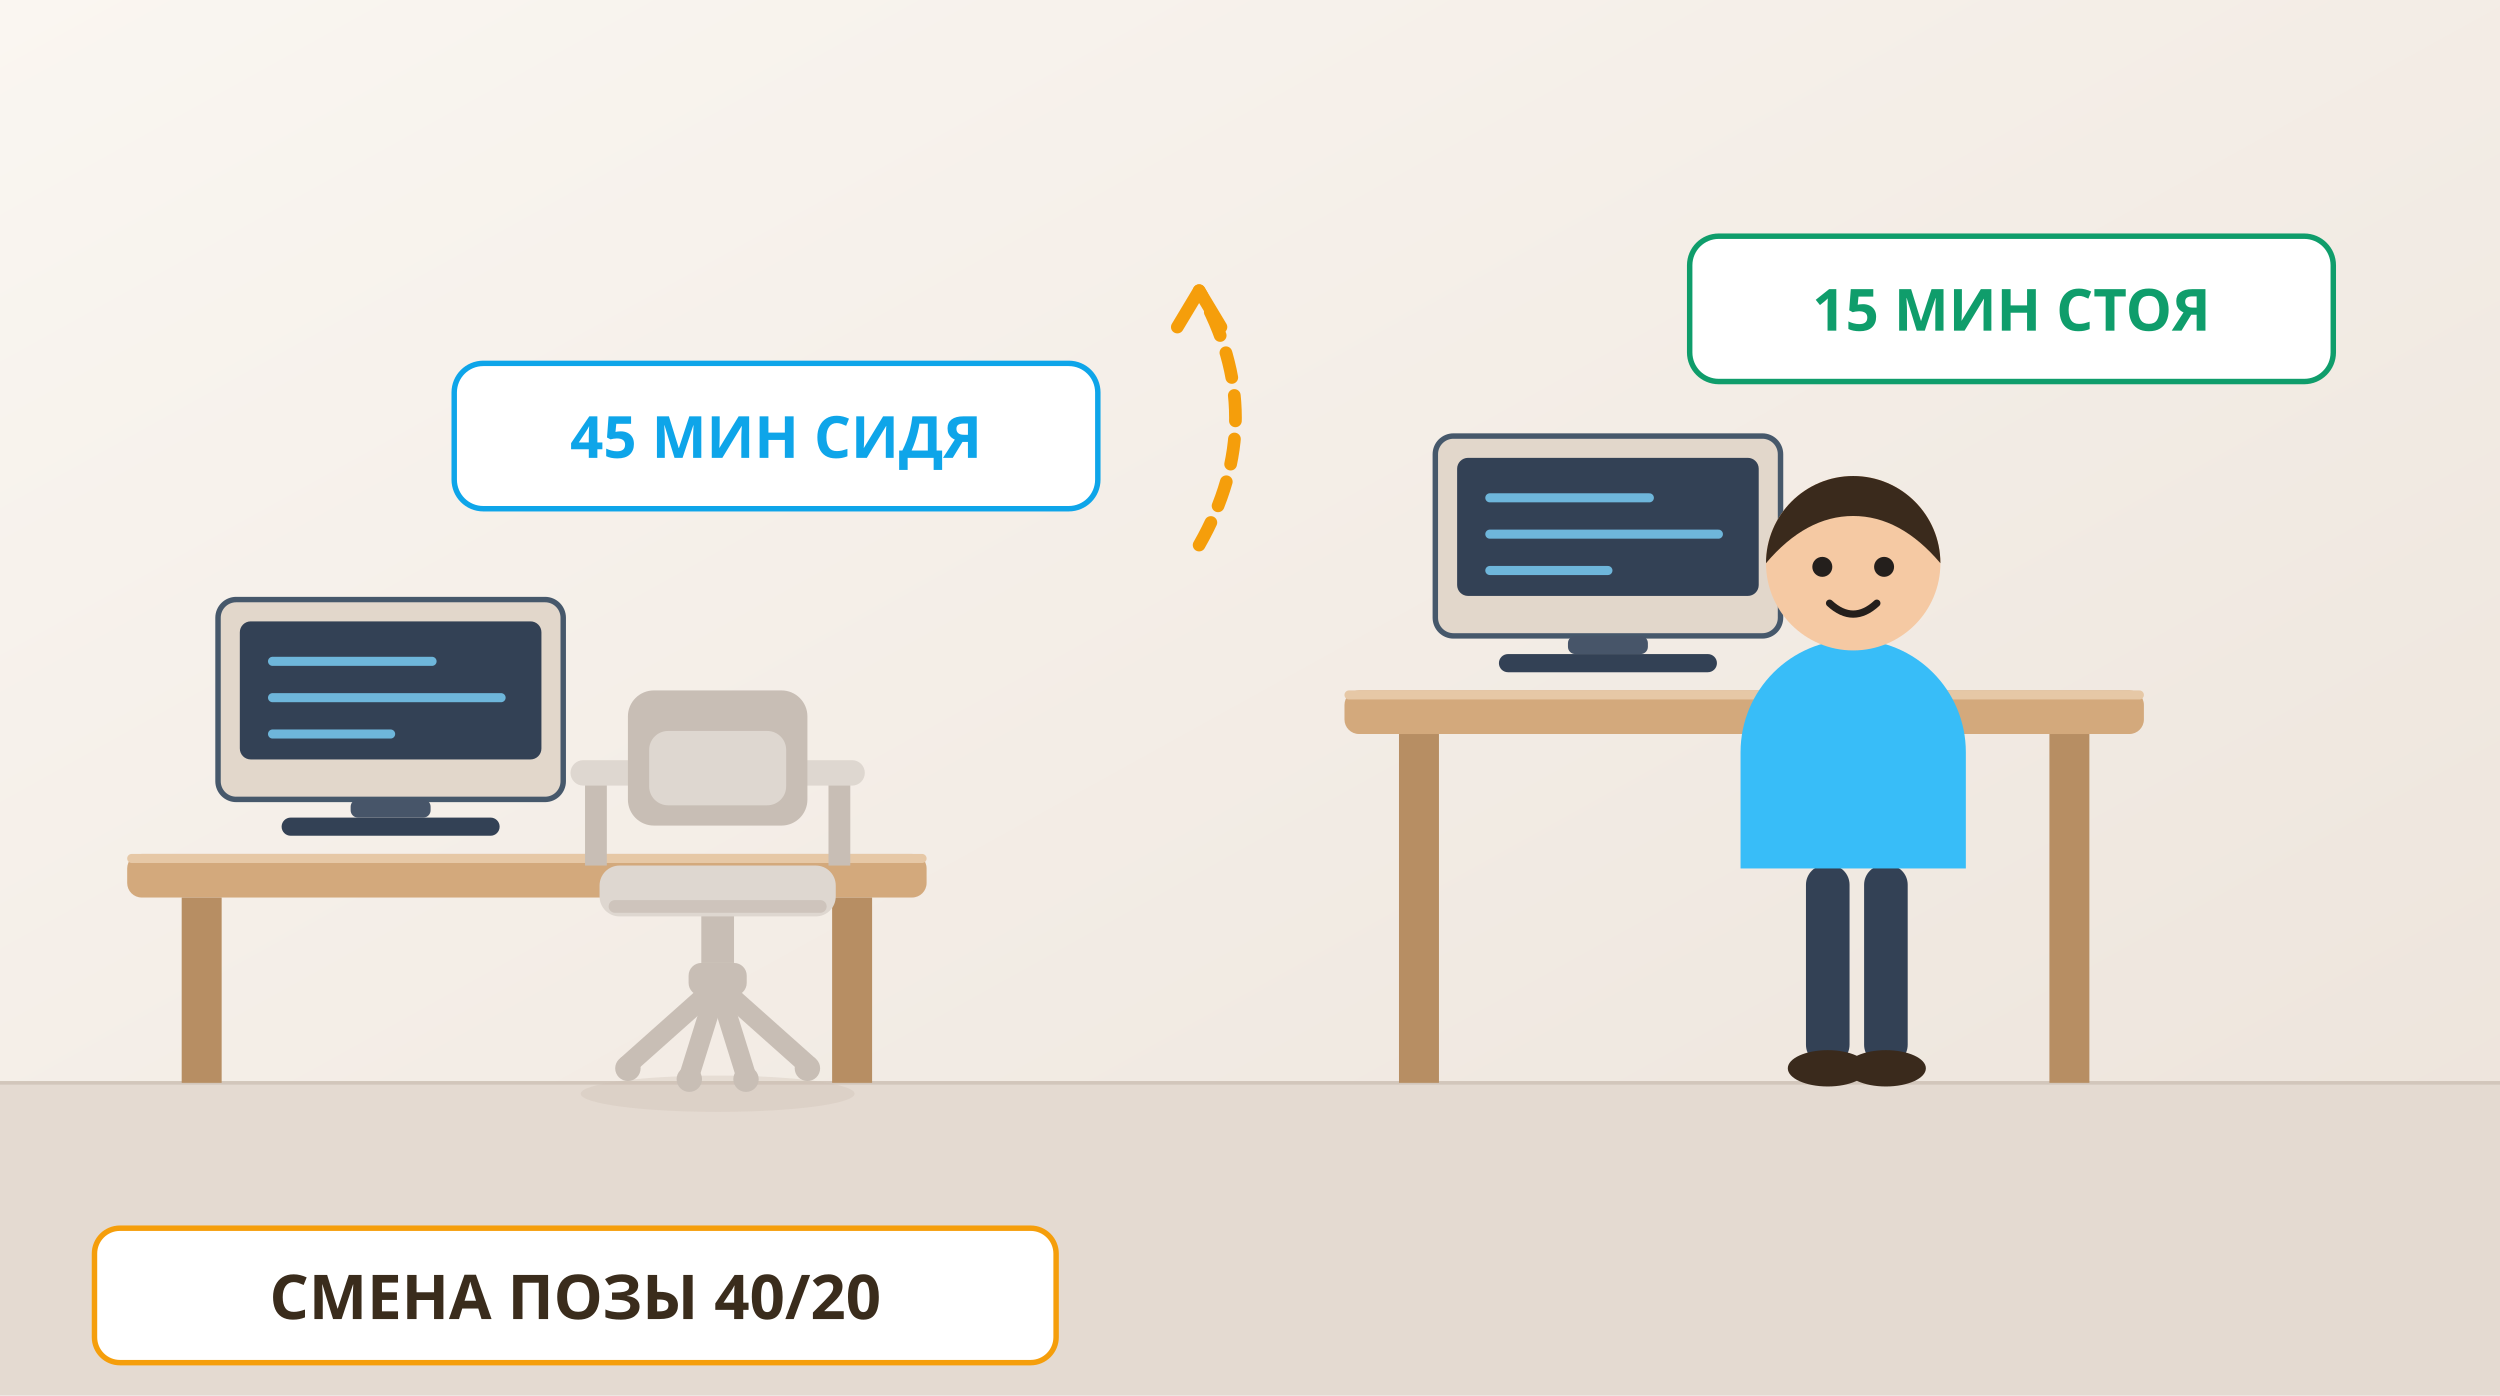
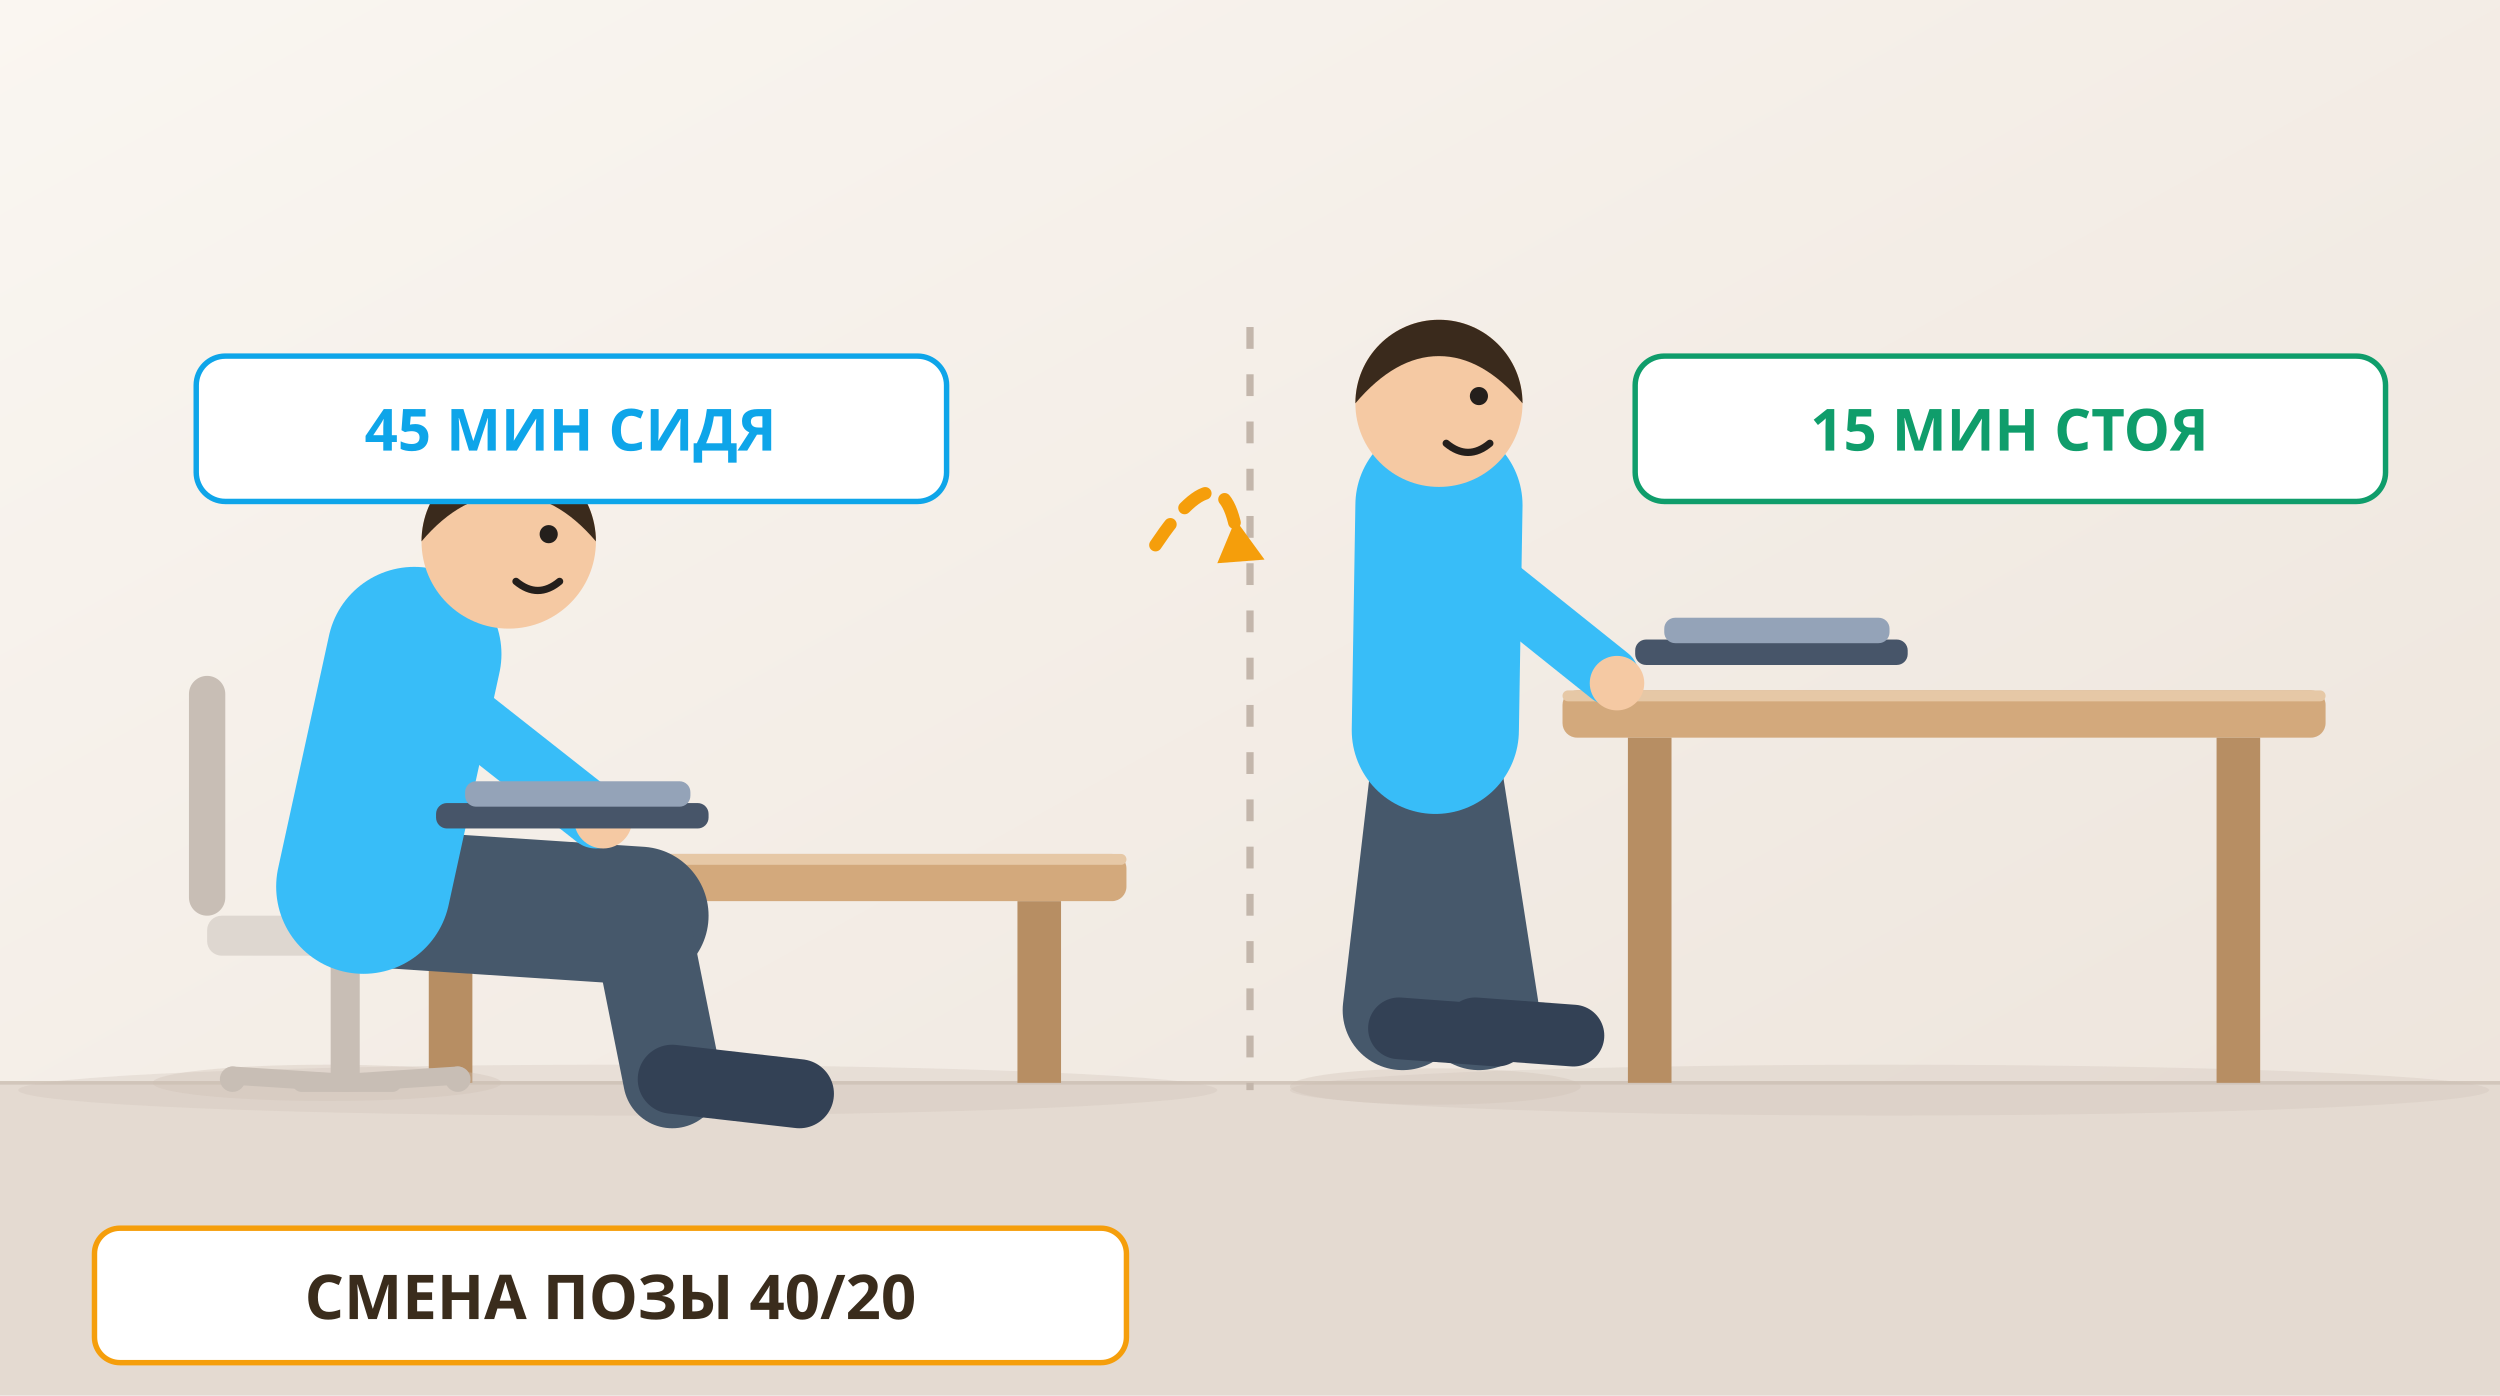
<svg xmlns="http://www.w3.org/2000/svg" viewBox="0 0 1376 768" width="1376" height="768">
  <defs>
    <linearGradient id="bg" x1="0%" y1="0%" x2="100%" y2="100%">
      <stop offset="0%" stop-color="#faf6f1" />
      <stop offset="100%" stop-color="#ece3da" />
    </linearGradient>
  </defs>
  <rect width="1376" height="768" fill="url(#bg)" />
  <rect x="0" y="596" width="1376" height="172" fill="#e4dad1" />
  <line x1="0" y1="596" x2="1376" y2="596" stroke="#d2c6bb" stroke-width="2" />
-   <rect x="40" y="560" width="620" height="0" fill="none" />
-   <g>
-     <rect x="70" y="470" width="440" height="24" rx="8" fill="#d3a97c" />
-     <rect x="70" y="470" width="440" height="5" rx="2.5" fill="#e6c8a6" />
-     <rect x="100" y="494" width="22" height="102" fill="#b78e63" />
-     <rect x="458" y="494" width="22" height="102" fill="#b78e63" />
-     <rect x="120" y="330" width="190" height="110" rx="10" fill="#e2d7cb" stroke="#46586b" stroke-width="3" />
-     <rect x="132" y="342" width="166" height="76" rx="6" fill="#334155" />
-     <g stroke="#7dd3fc" stroke-width="5" stroke-linecap="round" opacity="0.8">
-       <line x1="150" y1="364" x2="237.8" y2="364" />
-       <line x1="150" y1="384" x2="275.8" y2="384" />
-       <line x1="150" y1="404" x2="215" y2="404" />
-     </g>
-     <rect x="193" y="440" width="44" height="10" rx="4" fill="#475569" />
-     <rect x="155" y="450" width="120" height="10" rx="5" fill="#334155" />
-     <ellipse cx="395" cy="602" rx="75.4" ry="10" fill="#cdc0b5" fill-opacity="0.35" />
-     <g stroke="#c8beb5" stroke-width="11" stroke-linecap="round">
-       <line x1="395" y1="542" x2="345.6" y2="586" />
-       <line x1="395" y1="542" x2="444.4" y2="586" />
-       <line x1="395" y1="542" x2="379.4" y2="592" />
-       <line x1="395" y1="542" x2="410.6" y2="592" />
-     </g>
-     <circle cx="345.6" cy="588" r="7" fill="#c8beb5" />
-     <circle cx="444.4" cy="588" r="7" fill="#c8beb5" />
-     <circle cx="379.4" cy="594" r="7" fill="#c8beb5" />
-     <circle cx="410.6" cy="594" r="7" fill="#c8beb5" />
-     <rect x="379" y="530" width="32" height="18" rx="7" fill="#c8beb5" />
-     <rect x="386" y="498.4" width="18" height="31.6" fill="#c8beb5" />
-     <rect x="322" y="430.4" width="12" height="46" fill="#c8beb5" />
-     <rect x="456" y="430.4" width="12" height="46" fill="#c8beb5" />
-     <rect x="314" y="418.4" width="39" height="14" rx="7" fill="#ded7d0" />
-     <rect x="437" y="418.4" width="39" height="14" rx="7" fill="#ded7d0" />
-     <rect x="345.6" y="380" width="98.8" height="74.4" rx="14.3" fill="#c8beb5" />
-     <rect x="357.3" y="402.32" width="75.4" height="40.92" rx="10.4" fill="#ded7d0" />
-     <rect x="330" y="476.4" width="130" height="28" rx="11" fill="#ded7d0" />
-     <rect x="335" y="495.4" width="120" height="7" rx="3.5" fill="#c8beb5" opacity="0.75" />
-     <rect x="250" y="200" width="354.24" height="80" rx="16" fill="#ffffff" stroke="#0ea5e9" stroke-width="3" />
-     <text x="427.12" y="252" font-family="system-ui, sans-serif" font-size="32" font-weight="800" fill="#0ea5e9" text-anchor="middle">45 МИН СИДЯ</text>
+   <ellipse cx="340" cy="600" rx="330" ry="14" fill="#cdc0b5" fill-opacity="0.3" />
+   <ellipse cx="1040" cy="600" rx="330" ry="14" fill="#cdc0b5" fill-opacity="0.3" />
+   <line x1="688" y1="180" x2="688" y2="600" stroke="#c3b6ab" stroke-width="4" stroke-dasharray="12 14" />
+   <rect x="200" y="470" width="420" height="26" rx="8" fill="#d3a97c" />
+   <rect x="200" y="470" width="420" height="6" rx="3" fill="#e6c8a6" />
+   <rect x="236" y="496" width="24" height="100" fill="#b78e63" />
+   <rect x="560" y="496" width="24" height="100" fill="#b78e63" />
+   <ellipse cx="180" cy="596" rx="96" ry="10" fill="#cdc0b5" fill-opacity="0.35" />
+   <rect x="104" y="372" width="20" height="132" rx="10" fill="#c8beb5" />
+   <rect x="114" y="504" width="150" height="22" rx="8" fill="#ded7d0" />
+   <rect x="182" y="526" width="16" height="72" fill="#c8beb5" />
+   <g stroke="#c8beb5" stroke-width="10" stroke-linecap="round">
+     <line x1="190" y1="596" x2="128" y2="592" />
+     <line x1="190" y1="596" x2="252" y2="592" />
+     <line x1="190" y1="596" x2="166" y2="596" />
+     <line x1="190" y1="596" x2="216" y2="596" />
  </g>
-   <g transform="translate(700 0)">
-     <rect x="40" y="380" width="440" height="24" rx="8" fill="#d3a97c" />
-     <rect x="40" y="380" width="440" height="5" rx="2.5" fill="#e6c8a6" />
-     <rect x="70" y="404" width="22" height="192" fill="#b78e63" />
-     <rect x="428" y="404" width="22" height="192" fill="#b78e63" />
-     <rect x="90" y="240" width="190" height="110" rx="10" fill="#e2d7cb" stroke="#46586b" stroke-width="3" />
-     <rect x="102" y="252" width="166" height="76" rx="6" fill="#334155" />
-     <g stroke="#7dd3fc" stroke-width="5" stroke-linecap="round" opacity="0.8">
-       <line x1="120" y1="274" x2="207.8" y2="274" />
-       <line x1="120" y1="294" x2="245.8" y2="294" />
-       <line x1="120" y1="314" x2="185" y2="314" />
-     </g>
-     <rect x="163" y="350" width="44" height="10" rx="4" fill="#475569" />
-     <rect x="125" y="360" width="120" height="10" rx="5" fill="#334155" />
-     <rect x="294" y="476" width="24" height="110" rx="11" fill="#334155" />
-     <rect x="326" y="476" width="24" height="110" rx="11" fill="#334155" />
-     <ellipse cx="306" cy="588" rx="22" ry="10" fill="#3a2a1c" />
-     <ellipse cx="338" cy="588" rx="22" ry="10" fill="#3a2a1c" />
-     <path d="M258 478 v-64 a62 62 0 0 1 124 0 v64 z" fill="#38bdf8" />
-     <circle cx="320" cy="310" r="48" fill="#f5c9a3" />
-     <path d="M272 310 a48 48 0 0 1 96 0 q-22 -26 -48 -26 q-26 0 -48 26 z" fill="#3a2a1c" />
-     <circle cx="303" cy="312" r="5.5" fill="#241f1c" />
-     <circle cx="337" cy="312" r="5.5" fill="#241f1c" />
-     <path d="M307 332 q13 12 26 0" fill="none" stroke="#241f1c" stroke-width="4" stroke-linecap="round" />
-     <rect x="230" y="130" width="354.24" height="80" rx="16" fill="#ffffff" stroke="#0f9d6b" stroke-width="3" />
-     <text x="407.12" y="182" font-family="system-ui, sans-serif" font-size="32" font-weight="800" fill="#0f9d6b" text-anchor="middle">15 МИН СТОЯ</text>
-   </g>
-   <path d="M660 300 q40 -70 0 -140" fill="none" stroke="#f59e0b" stroke-width="7" stroke-linecap="round" stroke-dasharray="14 10" />
-   <path d="M660 160 l-12 20 M660 160 l12 20" stroke="#f59e0b" stroke-width="7" stroke-linecap="round" />
-   <rect x="52" y="676" width="529.28" height="74" rx="14" fill="#ffffff" stroke="#f59e0b" stroke-width="3" />
-   <text x="316.64" y="726" font-family="system-ui, sans-serif" font-size="34" font-weight="800" fill="#3a2c1c" text-anchor="middle">СМЕНА ПОЗЫ 40/20</text>
+   <circle cx="128" cy="594" r="7" fill="#c8beb5" />
+   <circle cx="252" cy="594" r="7" fill="#c8beb5" />
+   <line x1="200" y1="494" x2="352" y2="504" stroke="#46586b" stroke-width="76" stroke-linecap="round" />
+   <line x1="352" y1="504" x2="370" y2="594" stroke="#46586b" stroke-width="54" stroke-linecap="round" />
+   <line x1="370" y1="594" x2="440" y2="602" stroke="#334155" stroke-width="38" stroke-linecap="round" />
+   <line x1="200" y1="488" x2="228" y2="360" stroke="#38bdf8" stroke-width="96" stroke-linecap="round" />
+   <line x1="234" y1="376" x2="328" y2="450" stroke="#38bdf8" stroke-width="34" stroke-linecap="round" />
+   <circle cx="332" cy="451" r="16" fill="#f5c9a3" />
+   <circle cx="280" cy="298" r="48" fill="#f5c9a3" />
+   <path d="M232 298 a48 48 0 0 1 96 0 q-22 -26 -48 -26 q-26 0 -48 26 z" fill="#3a2a1c" />
+   <circle cx="302" cy="294" r="5" fill="#241f1c" />
+   <path d="M284 320 q12 10 24 0" fill="none" stroke="#241f1c" stroke-width="4" stroke-linecap="round" />
+   <rect x="240" y="442" width="150" height="14" rx="6" fill="#475569" />
+   <rect x="256" y="430" width="124" height="14" rx="6" fill="#94a3b8" />
+   <rect x="860" y="380" width="420" height="26" rx="8" fill="#d3a97c" />
+   <rect x="860" y="380" width="420" height="6" rx="3" fill="#e6c8a6" />
+   <rect x="896" y="406" width="24" height="190" fill="#b78e63" />
+   <rect x="1220" y="406" width="24" height="190" fill="#b78e63" />
+   <ellipse cx="790" cy="598" rx="80" ry="10" fill="#cdc0b5" fill-opacity="0.35" />
+   <line x1="790" y1="402" x2="772" y2="556" stroke="#46586b" stroke-width="66" stroke-linecap="round" />
+   <line x1="790" y1="402" x2="814" y2="556" stroke="#46586b" stroke-width="66" stroke-linecap="round" />
+   <line x1="770" y1="566" x2="824" y2="570" stroke="#334155" stroke-width="34" stroke-linecap="round" />
+   <line x1="812" y1="566" x2="866" y2="570" stroke="#334155" stroke-width="34" stroke-linecap="round" />
+   <line x1="790" y1="402" x2="792" y2="278" stroke="#38bdf8" stroke-width="92" stroke-linecap="round" />
+   <line x1="796" y1="300" x2="886" y2="372" stroke="#38bdf8" stroke-width="32" stroke-linecap="round" />
+   <circle cx="890" cy="376" r="15" fill="#f5c9a3" />
+   <circle cx="792" cy="222" r="46" fill="#f5c9a3" />
+   <path d="M746 222 a46 46 0 0 1 92 0 q-22 -26 -46 -26 q-24 0 -46 26 z" fill="#3a2a1c" />
+   <circle cx="814" cy="218" r="5" fill="#241f1c" />
+   <path d="M796 244 q12 10 24 0" fill="none" stroke="#241f1c" stroke-width="4" stroke-linecap="round" />
+   <rect x="900" y="352" width="150" height="14" rx="6" fill="#475569" />
+   <rect x="916" y="340" width="124" height="14" rx="6" fill="#94a3b8" />
+   <path d="M636 300 q40 -60 46 4" fill="none" stroke="#f59e0b" stroke-width="7" stroke-linecap="round" stroke-dasharray="14 12" />
+   <path d="M680 286 l16 22 l-26 2 z" fill="#f59e0b" />
+   <rect x="108" y="196" width="413" height="80" rx="16" fill="#ffffff" stroke="#0ea5e9" stroke-width="3" />
+   <text x="314" y="248" font-family="system-ui, sans-serif" font-size="32" font-weight="800" fill="#0ea5e9" text-anchor="middle">45 МИН СИДЯ</text>
+   <rect x="900" y="196" width="413" height="80" rx="16" fill="#ffffff" stroke="#0f9d6b" stroke-width="3" />
+   <text x="1106" y="248" font-family="system-ui, sans-serif" font-size="32" font-weight="800" fill="#0f9d6b" text-anchor="middle">15 МИН СТОЯ</text>
+   <rect x="52" y="676" width="568" height="74" rx="14" fill="#ffffff" stroke="#f59e0b" stroke-width="3" />
+   <text x="336" y="726" font-family="system-ui, sans-serif" font-size="34" font-weight="800" fill="#3a2c1c" text-anchor="middle">СМЕНА ПОЗЫ 40/20</text>
</svg>
